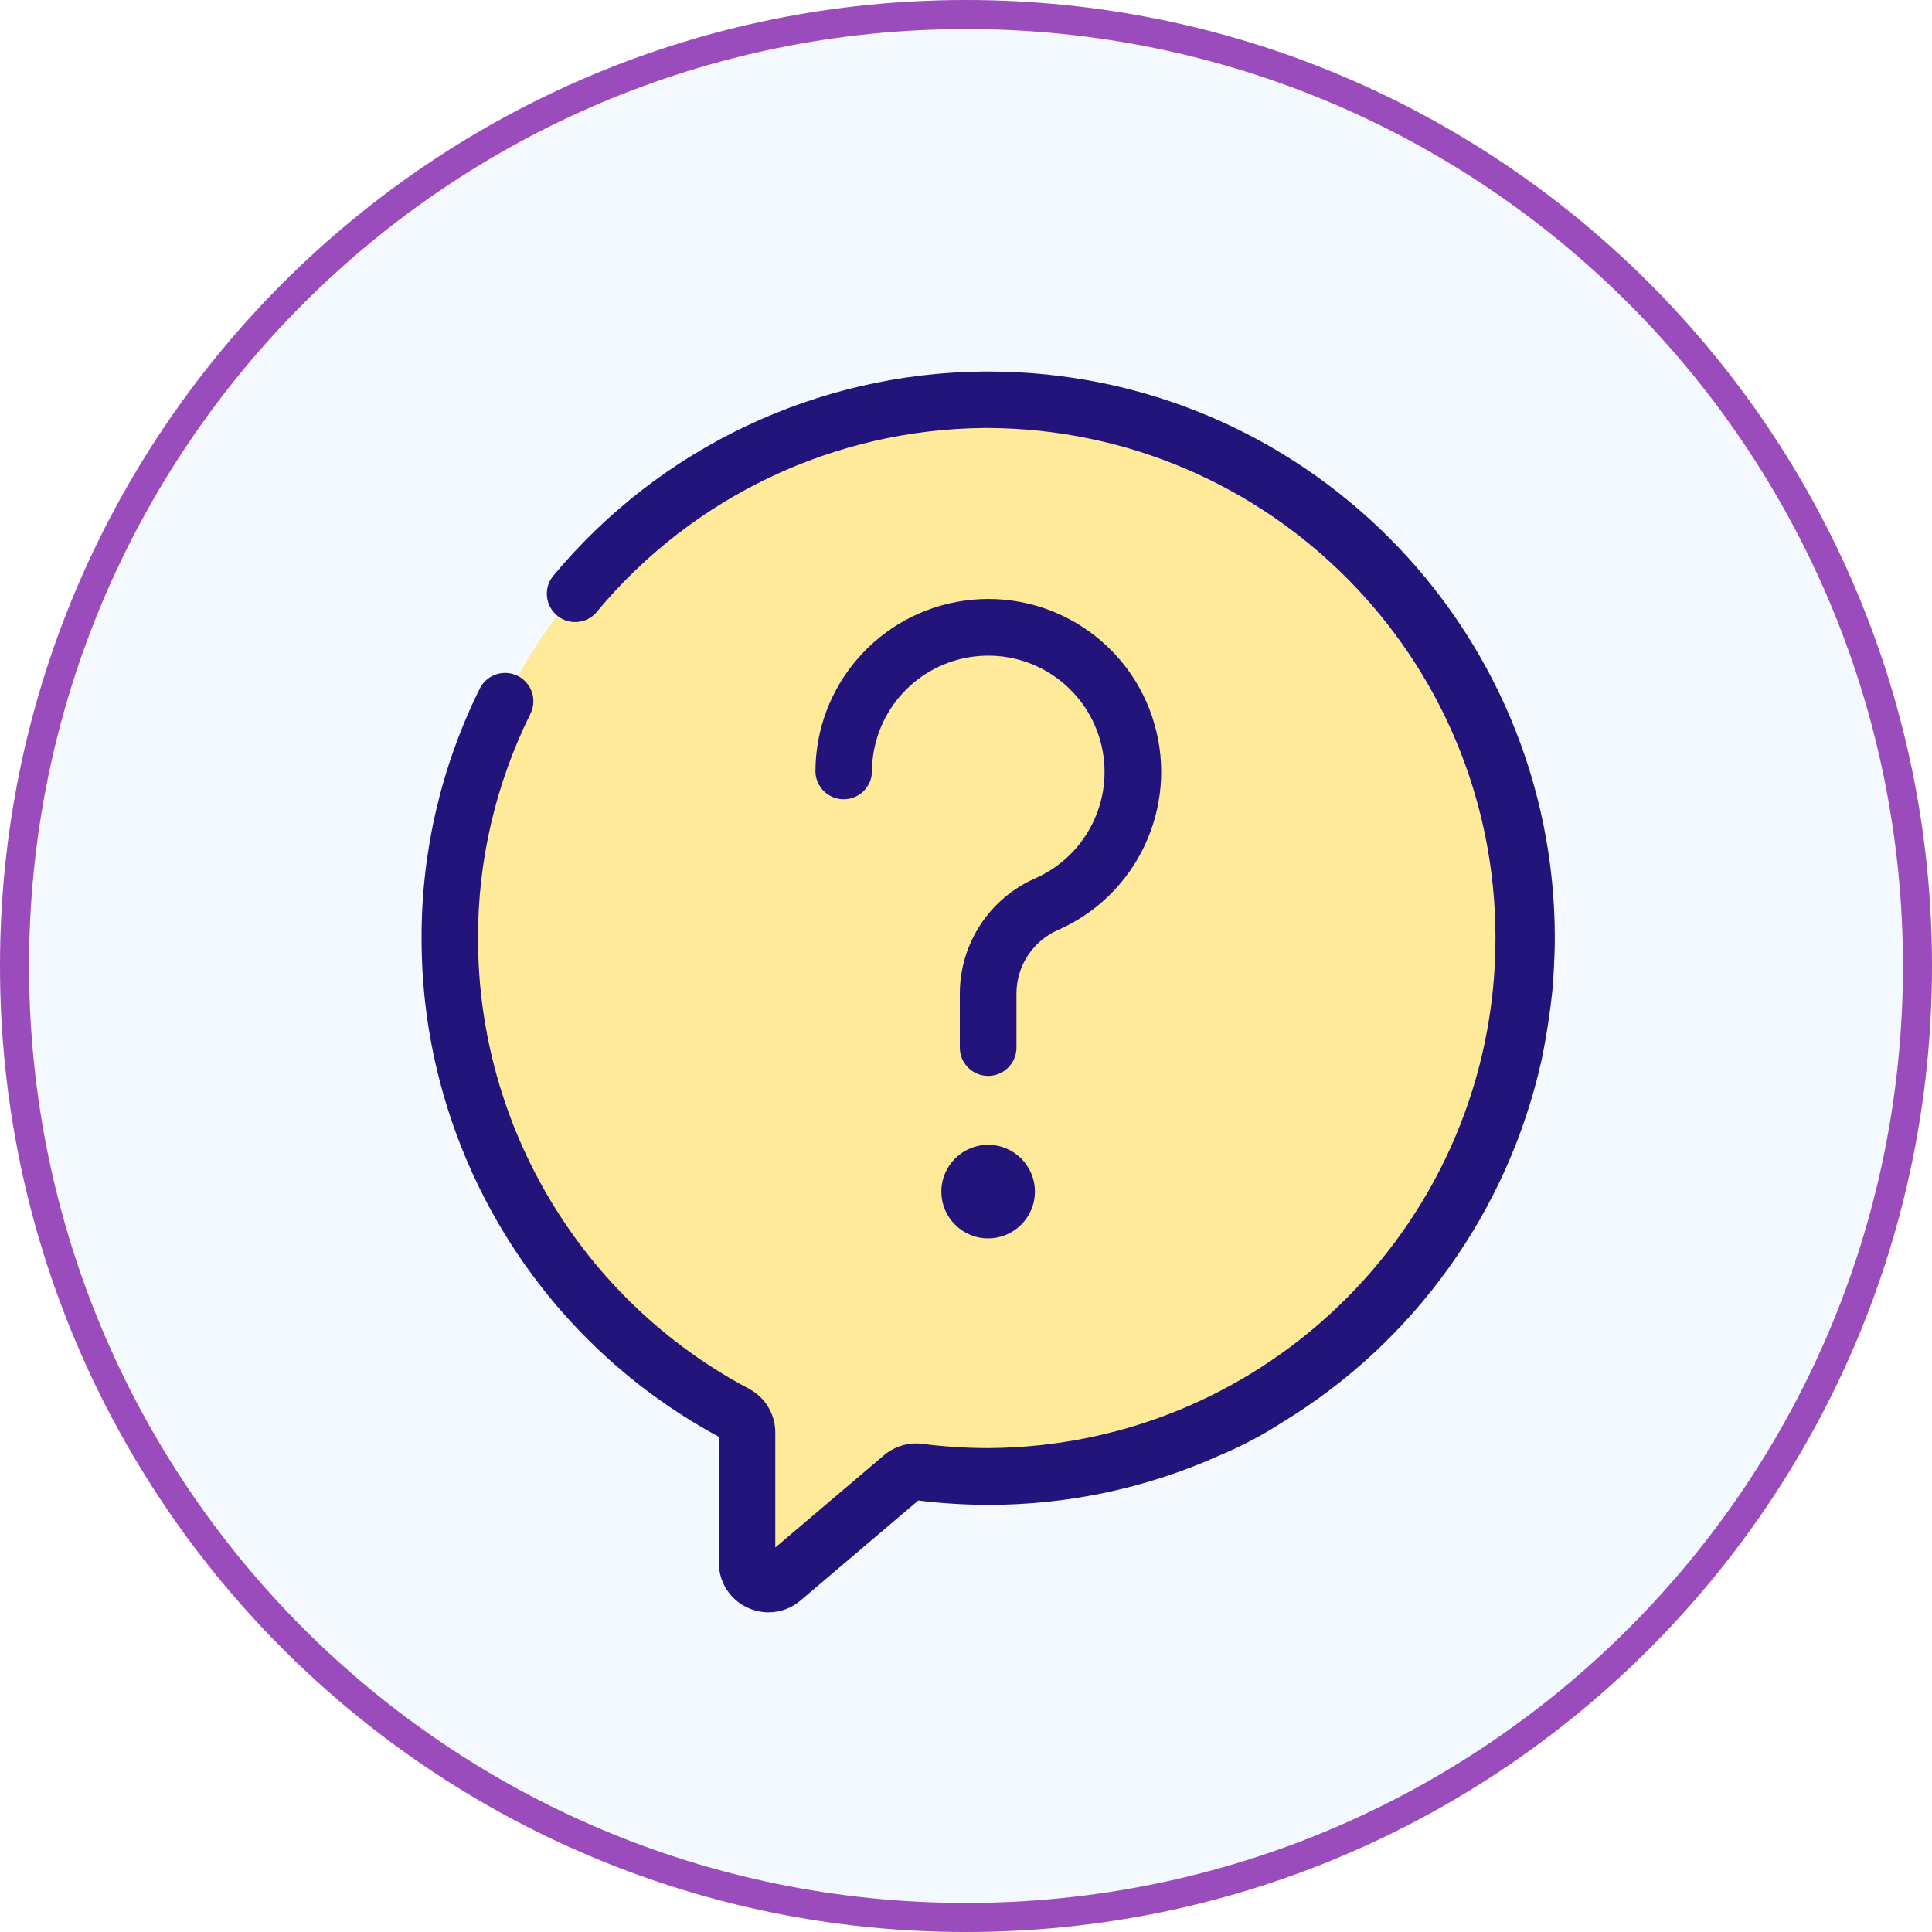
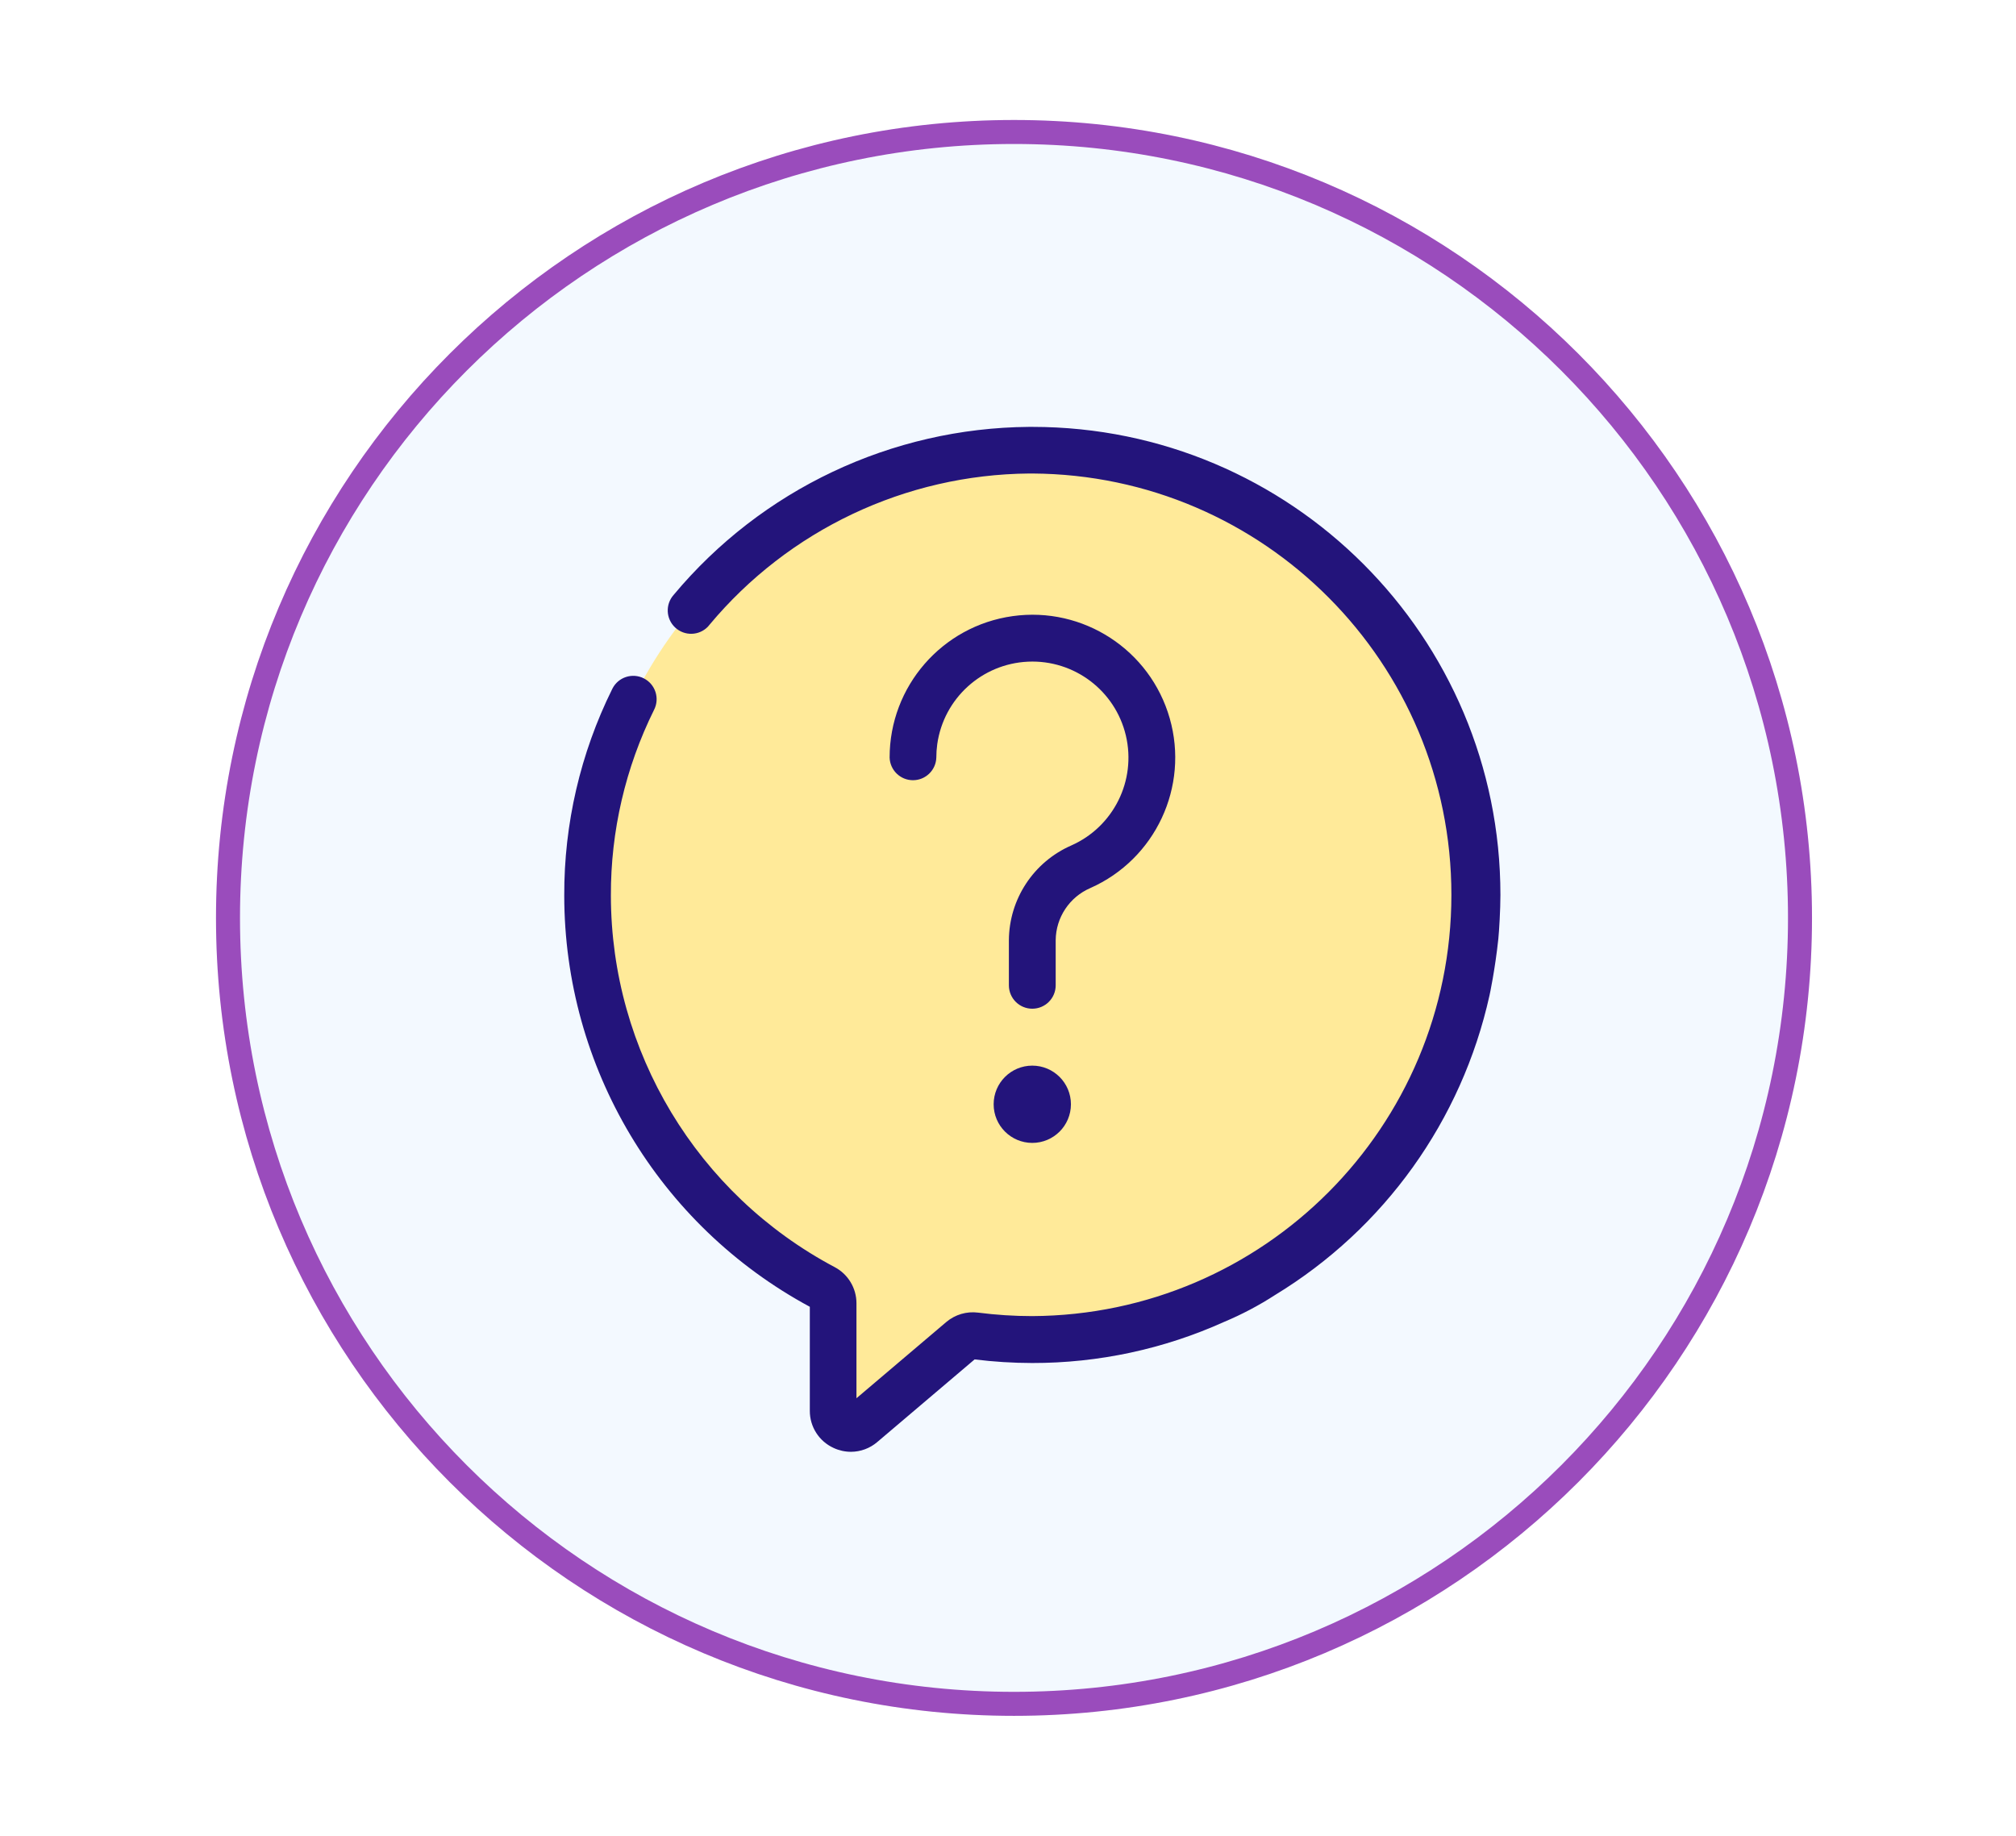
- <svg xmlns="http://www.w3.org/2000/svg" width="133" height="133" viewBox="0 0 133 133">
-   <g id="t1-i10" transform="translate(-6468.643 -39.625)">
-     <g id="Elipse_26" data-name="Elipse 26">
-       <circle id="Ellipse_3955" data-name="Ellipse 3955" cx="66.5" cy="66.5" r="66.5" transform="translate(6468.643 39.625)" fill="#f3f9ff" />
-       <circle id="Ellipse_3956" data-name="Ellipse 3956" cx="65.5" cy="65.5" r="65.5" transform="translate(6469.643 40.625)" fill="none" stroke="#9a4cbc" stroke-width="2" />
+ <svg xmlns="http://www.w3.org/2000/svg" width="168" height="153" viewBox="0 0 168 153">
+   <g id="t1-i10" transform="translate(-139 -5870)">
+     <g id="t1-i10-2" data-name="t1-i10" transform="translate(-6311.643 5840.375)">
+       <g id="Elipse_26" data-name="Elipse 26">
+         <circle id="Ellipse_3955" data-name="Ellipse 3955" cx="66.5" cy="66.5" r="66.5" transform="translate(6468.643 39.625)" fill="#f3f9ff" />
+         <circle id="Ellipse_3956" data-name="Ellipse 3956" cx="65.5" cy="65.5" r="65.5" transform="translate(6469.643 40.625)" fill="none" stroke="#9a4cbc" stroke-width="2" />
+       </g>
+       <g id="Group_53537" data-name="Group 53537">
+         <g id="Grupo_53458" data-name="Grupo 53458">
+           <path id="Trazado_98889" data-name="Trazado 98889" d="M6536.4,67.149a37.061,37.061,0,0,0-17.094,69.8,1.466,1.466,0,0,1,.777,1.295l0,8.949a1.471,1.471,0,0,0,2.423,1.121l8.263-7.016a1.479,1.479,0,0,1,1.149-.336,37.059,37.059,0,1,0,4.485-73.811Z" fill="#ffea99" />
+         </g>
+         <path id="Trazado_98898" data-name="Trazado 98898" d="M6533.447,121.654a3.22,3.22,0,1,0,3.221-3.218h0A3.22,3.22,0,0,0,6533.447,121.654Z" fill="#23147b" />
+         <path id="Trazado_98899" data-name="Trazado 98899" d="M6541.5,103.638a11.9,11.9,0,1,0-16.722-10.874,1.947,1.947,0,0,0,3.892,0,8.239,8.239,0,0,1,.077-1.118,8.006,8.006,0,1,1,11.17,8.441,8.68,8.68,0,0,0-5.2,7.9v3.755a1.948,1.948,0,0,0,3.9,0v-3.764A4.78,4.78,0,0,1,6541.5,103.638Z" fill="#23147b" />
+         <path id="Path_99206" data-name="Path 99206" d="M6556.887,137.559a39.13,39.13,0,0,0,17.88-24.97c.006,0,.469-2.18.737-4.718.064-.608.174-2.421.174-3.655a39.007,39.007,0,0,0-38.99-39.014h-.306a38.966,38.966,0,0,0-29.6,14,1.948,1.948,0,0,0,2.852,2.653,2,2,0,0,0,.132-.158,35.074,35.074,0,0,1,26.638-12.609h.275a35.112,35.112,0,0,1-.022,70.223,35.48,35.48,0,0,1-4.5-.29,3.433,3.433,0,0,0-2.658.783l-7.484,6.352,0-7.909a3.407,3.407,0,0,0-1.81-3.016,35.076,35.076,0,0,1-18.655-30.971,34.6,34.6,0,0,1,3.6-15.48,1.947,1.947,0,0,0-3.472-1.765l-.021.043a38.469,38.469,0,0,0-3.993,17.2,38.959,38.959,0,0,0,20.464,34.276l0,8.664a3.387,3.387,0,0,0,1.981,3.1,3.433,3.433,0,0,0,1.444.322,3.388,3.388,0,0,0,2.2-.818l8.107-6.882a39.46,39.46,0,0,0,4.8.3,38.782,38.782,0,0,0,16-3.43A26.979,26.979,0,0,0,6556.887,137.559Z" fill="#23147b" />
+       </g>
    </g>
-     <g id="Group_53537" data-name="Group 53537">
-       <g id="Grupo_53458" data-name="Grupo 53458">
-         <path id="Trazado_98889" data-name="Trazado 98889" d="M6536.4,67.149a37.061,37.061,0,0,0-17.094,69.8,1.466,1.466,0,0,1,.777,1.295l0,8.949a1.471,1.471,0,0,0,2.423,1.121l8.263-7.016a1.479,1.479,0,0,1,1.149-.336,37.059,37.059,0,1,0,4.485-73.811Z" fill="#ffea99" />
-       </g>
-       <path id="Trazado_98898" data-name="Trazado 98898" d="M6533.447,121.654a3.22,3.22,0,1,0,3.221-3.218h0A3.22,3.22,0,0,0,6533.447,121.654Z" fill="#23147b" />
-       <path id="Trazado_98899" data-name="Trazado 98899" d="M6541.5,103.638a11.9,11.9,0,1,0-16.722-10.874,1.947,1.947,0,0,0,3.892,0,8.239,8.239,0,0,1,.077-1.118,8.006,8.006,0,1,1,11.17,8.441,8.68,8.68,0,0,0-5.2,7.9v3.755a1.948,1.948,0,0,0,3.9,0v-3.764A4.78,4.78,0,0,1,6541.5,103.638Z" fill="#23147b" />
-       <path id="Path_99206" data-name="Path 99206" d="M6556.887,137.559a39.13,39.13,0,0,0,17.88-24.97c.006,0,.469-2.18.737-4.718.064-.608.174-2.421.174-3.655a39.007,39.007,0,0,0-38.99-39.014h-.306a38.966,38.966,0,0,0-29.6,14,1.948,1.948,0,0,0,2.852,2.653,2,2,0,0,0,.132-.158,35.074,35.074,0,0,1,26.638-12.609h.275a35.112,35.112,0,0,1-.022,70.223,35.48,35.48,0,0,1-4.5-.29,3.433,3.433,0,0,0-2.658.783l-7.484,6.352,0-7.909a3.407,3.407,0,0,0-1.81-3.016,35.076,35.076,0,0,1-18.655-30.971,34.6,34.6,0,0,1,3.6-15.48,1.947,1.947,0,0,0-3.472-1.765l-.021.043a38.469,38.469,0,0,0-3.993,17.2,38.959,38.959,0,0,0,20.464,34.276l0,8.664a3.387,3.387,0,0,0,1.981,3.1,3.433,3.433,0,0,0,1.444.322,3.388,3.388,0,0,0,2.2-.818l8.107-6.882a39.46,39.46,0,0,0,4.8.3,38.782,38.782,0,0,0,16-3.43A26.979,26.979,0,0,0,6556.887,137.559Z" fill="#23147b" />
+     <g id="Rectangle_5317" data-name="Rectangle 5317" transform="translate(139 5870)" fill="none" stroke="#707070" stroke-width="1" opacity="0">
+       <rect width="168" height="153" stroke="none" />
+       <rect x="0.5" y="0.5" width="167" height="152" fill="none" />
    </g>
  </g>
</svg>
